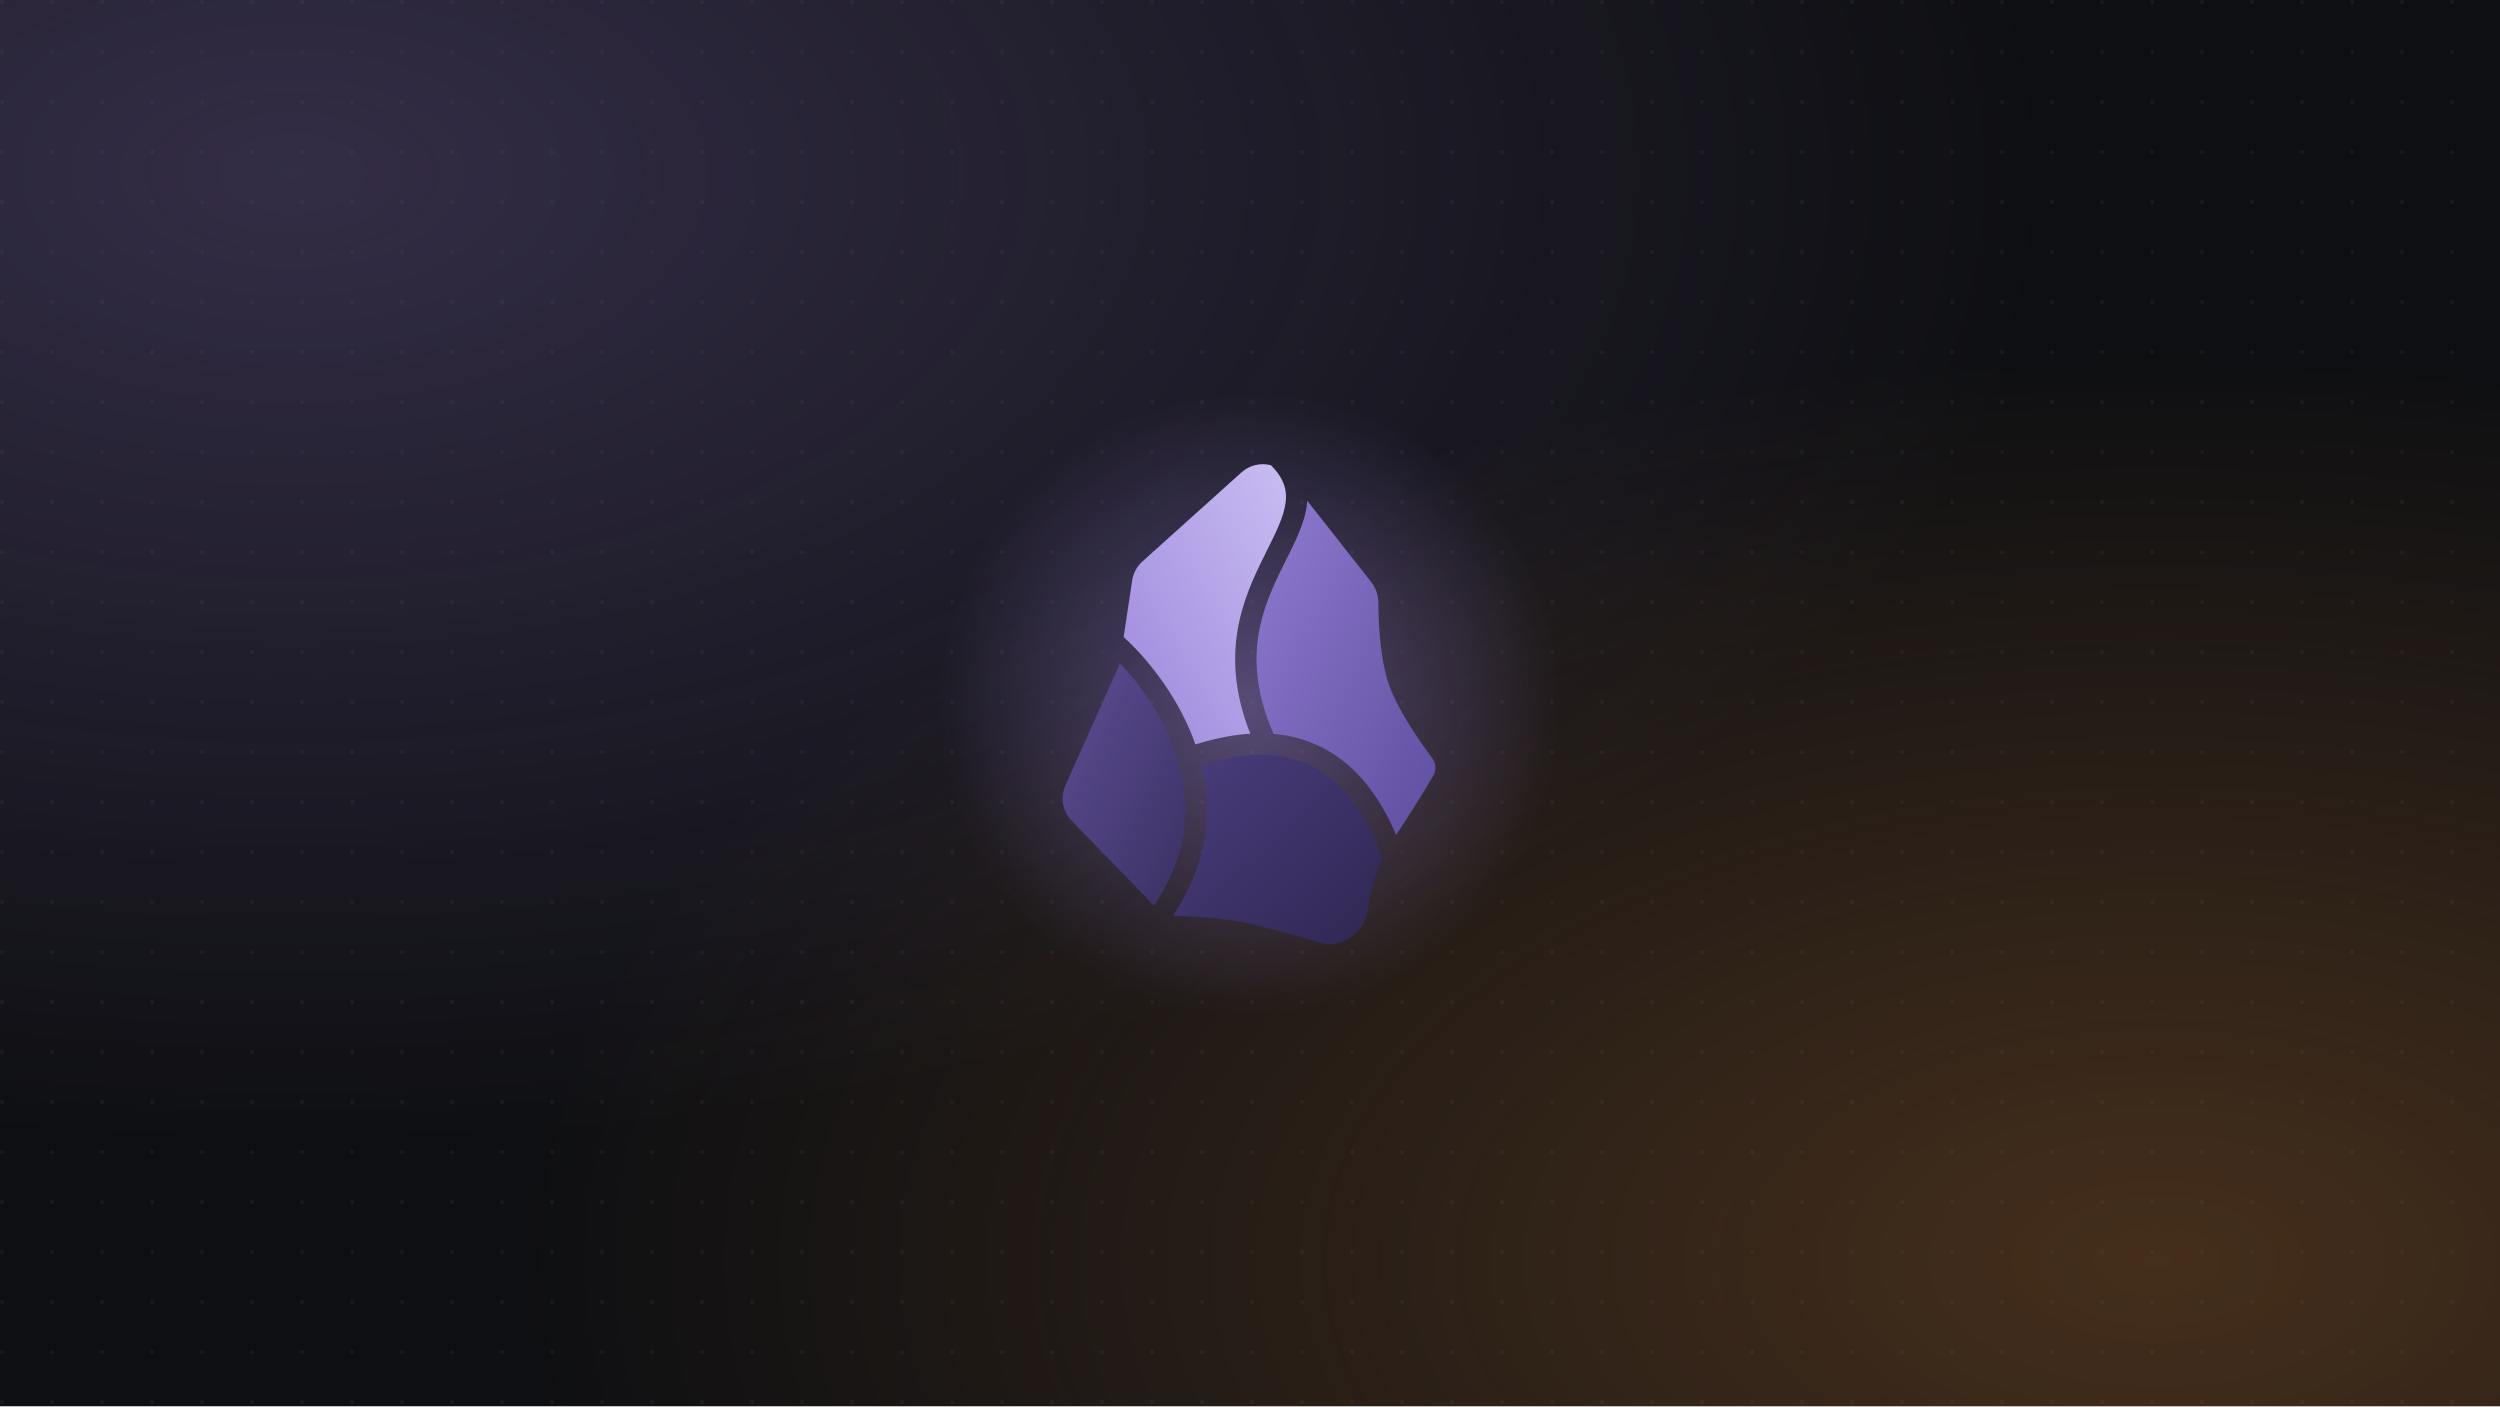
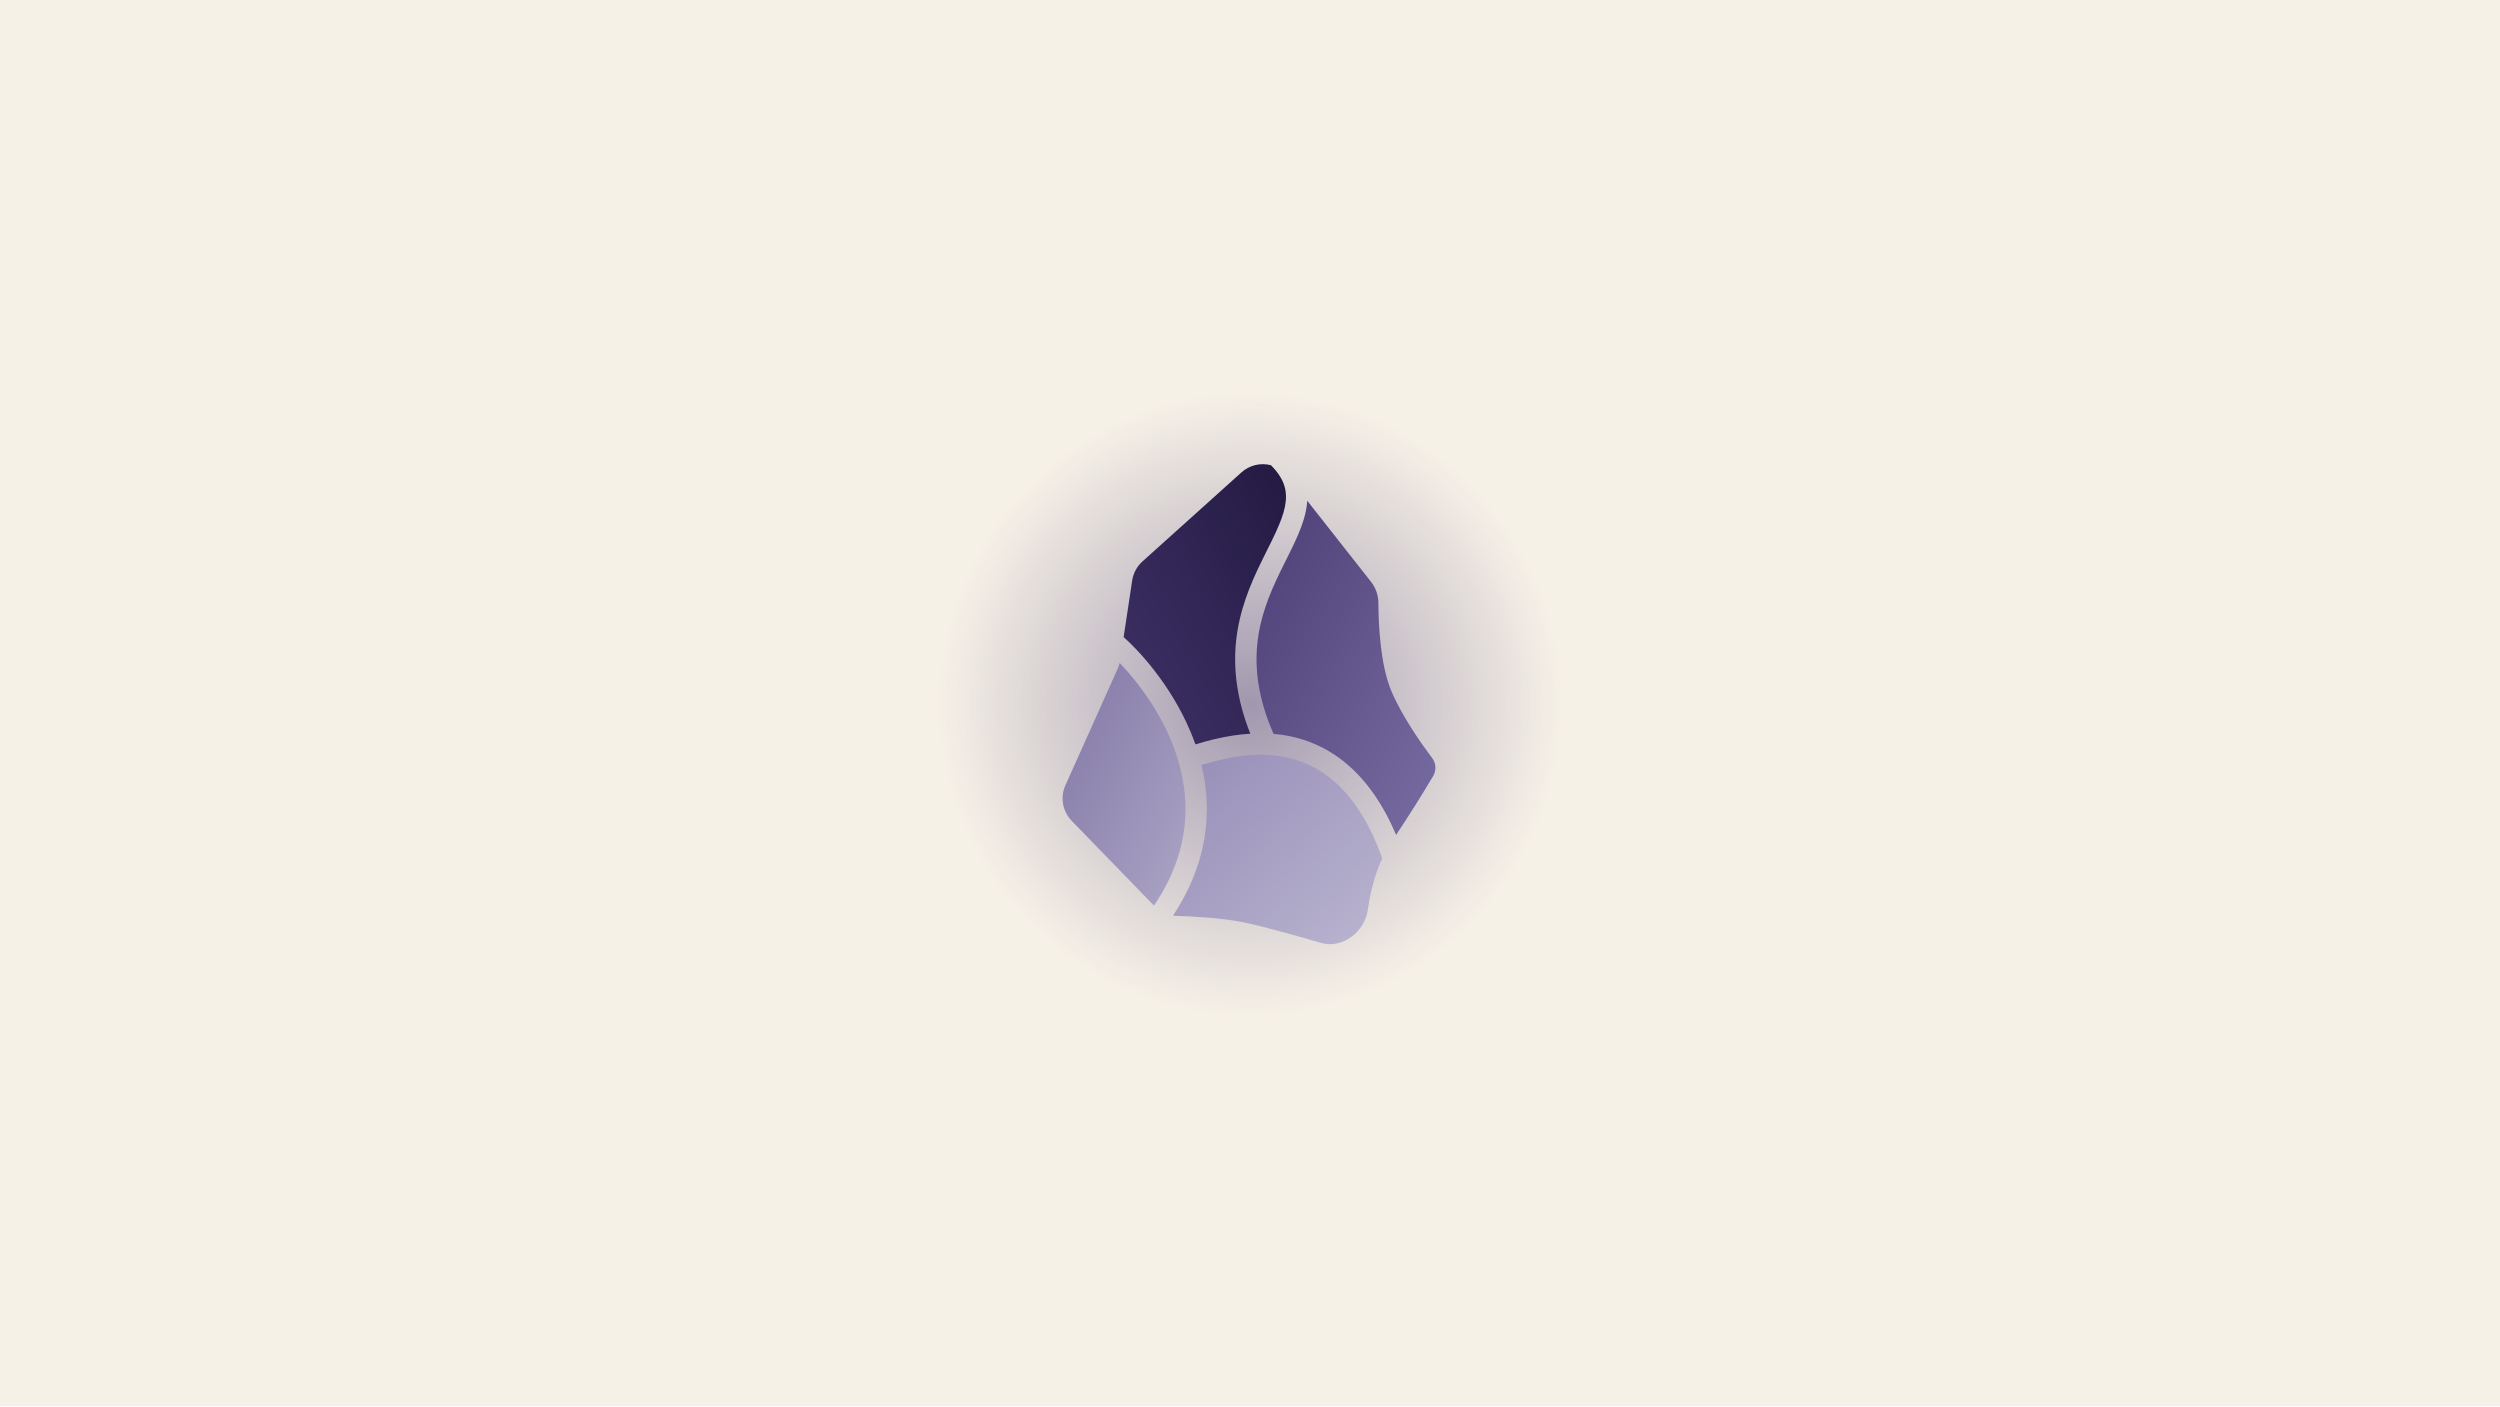
<svg xmlns="http://www.w3.org/2000/svg" viewBox="0 0 1200 675" width="1200" height="675" role="img" aria-label="The Obsidian logo at the centre of a note graph, with links radiating outwards to connected notes">
  <defs>
    <radialGradient id="obGlowA" cx="12%" cy="12%" r="70%">
-       <stop offset="0%" stop-color="#6b5a94" stop-opacity="0.40" />
-       <stop offset="100%" stop-color="#6b5a94" stop-opacity="0" />
+       <stop offset="0%" stop-color="#80759b" stop-opacity="0.40" />
+       <stop offset="100%" stop-color="#80759b" stop-opacity="0" />
    </radialGradient>
    <radialGradient id="obGlowB" cx="86%" cy="90%" r="65%">
-       <stop offset="0%" stop-color="#b06c2e" stop-opacity="0.34" />
-       <stop offset="100%" stop-color="#b06c2e" stop-opacity="0" />
+       <stop offset="0%" stop-color="#7b1e2b" stop-opacity="0.34" />
+       <stop offset="100%" stop-color="#7b1e2b" stop-opacity="0" />
    </radialGradient>
    <radialGradient id="obCore" cx="50%" cy="50%" r="50%">
-       <stop offset="0%" stop-color="#8f7ad0" stop-opacity="0.50" />
-       <stop offset="100%" stop-color="#8f7ad0" stop-opacity="0" />
+       <stop offset="0%" stop-color="#4c3e76" stop-opacity="0.50" />
+       <stop offset="100%" stop-color="#4c3e76" stop-opacity="0" />
    </radialGradient>
    <pattern id="obDots" width="24" height="24" patternUnits="userSpaceOnUse">
-       <circle cx="1" cy="1" r="1" fill="#f4f4f6" opacity="0.05" />
+       <circle cx="1" cy="1" r="1" fill="#1c1a17" opacity="0.05" />
    </pattern>
    <linearGradient id="obFacetT" x1="0" y1="1" x2="1" y2="0">
-       <stop offset="0%" stop-color="#9d88dc" />
-       <stop offset="100%" stop-color="#c9bcf2" />
+       <stop offset="0%" stop-color="#3f3268" />
+       <stop offset="100%" stop-color="#231a42" />
    </linearGradient>
    <linearGradient id="obFacetM" x1="0" y1="0" x2="1" y2="1">
-       <stop offset="0%" stop-color="#8f7ad0" />
-       <stop offset="100%" stop-color="#5f4fa0" />
+       <stop offset="0%" stop-color="#4c3e76" />
+       <stop offset="100%" stop-color="#786da2" />
    </linearGradient>
    <linearGradient id="obFacetL" x1="0" y1="0" x2="1" y2="1">
-       <stop offset="0%" stop-color="#5d4d94" />
-       <stop offset="100%" stop-color="#3b3163" />
+       <stop offset="0%" stop-color="#8277a6" />
+       <stop offset="100%" stop-color="#aba5c5" />
    </linearGradient>
    <linearGradient id="obFacetD" x1="0" y1="0" x2="1" y2="1">
-       <stop offset="0%" stop-color="#4a3d7d" />
-       <stop offset="100%" stop-color="#2f2752" />
+       <stop offset="0%" stop-color="#968db7" />
+       <stop offset="100%" stop-color="#bab5d0" />
    </linearGradient>
  </defs>
-   <rect width="1200" height="675" fill="#0e0f12" />
-   <rect width="1200" height="675" fill="url(#obDots)" />
-   <rect width="1200" height="675" fill="url(#obGlowA)" />
-   <rect width="1200" height="675" fill="url(#obGlowB)" />
+   <rect width="1200" height="675" fill="#f6f1e7" />
  <circle cx="600" cy="338" r="150" fill="url(#obCore)" />
  <g transform="translate(484.32 222.8) scale(9.6)">
    <path fill="url(#obFacetT)" d="M9.32 14.01c.615-.183 1.606-.465 2.745-.534-.683-1.725-.848-3.233-.716-4.577.154-1.552.7-2.847 1.235-3.95.113-.235.223-.454.328-.664.149-.297.288-.577.419-.86.217-.47.379-.885.46-1.27.08-.38.08-.72-.014-1.043-.095-.325-.297-.675-.68-1.06a1.6 1.6 0 0 0-1.475.36l-4.95 4.452a1.602 1.602 0 0 0-.513.952l-.427 2.83c.672.59 2.328 2.316 3.335 4.711.09.21.175.43.253.653z" />
    <path fill="url(#obFacetM)" d="M19.355 18.538a68.967 68.959 0 0 0 1.858-2.954.81.81 0 0 0-.062-.9c-.516-.685-1.504-2.075-2.042-3.362-.553-1.321-.636-3.375-.64-4.377a1.707 1.707 0 0 0-.358-1.05l-3.198-4.064a3.744 3.744 0 0 1-.076.543c-.106.503-.307 1.004-.536 1.5-.134.29-.29.6-.446.914l-.31.626c-.516 1.068-.997 2.227-1.132 3.59-.124 1.26.046 2.73.815 4.481.128.011.257.025.386.044a6.363 6.363 0 0 1 3.326 1.505c.916.79 1.744 1.922 2.415 3.5z" />
    <path fill="url(#obFacetL)" d="M5.533 9.938c-.023.1-.056.197-.098.29L2.82 16.059a1.602 1.602 0 0 0 .313 1.772l4.116 4.24c2.103-3.101 1.796-6.02.836-8.3-.728-1.73-1.832-3.081-2.55-3.831z" />
    <path fill="url(#obFacetD)" d="M8.199 22.569c.073.012.146.02.22.02.78.024 2.095.092 3.16.29.87.16 2.593.64 4.01 1.055 1.083.316 2.198-.548 2.355-1.664.114-.814.33-1.735.725-2.58l-.01.005c-.67-1.87-1.522-3.078-2.416-3.849a5.295 5.295 0 0 0-2.778-1.257c-1.54-.216-2.952.19-3.84.45.532 2.218.368 4.829-1.425 7.531z" />
  </g>
</svg>
